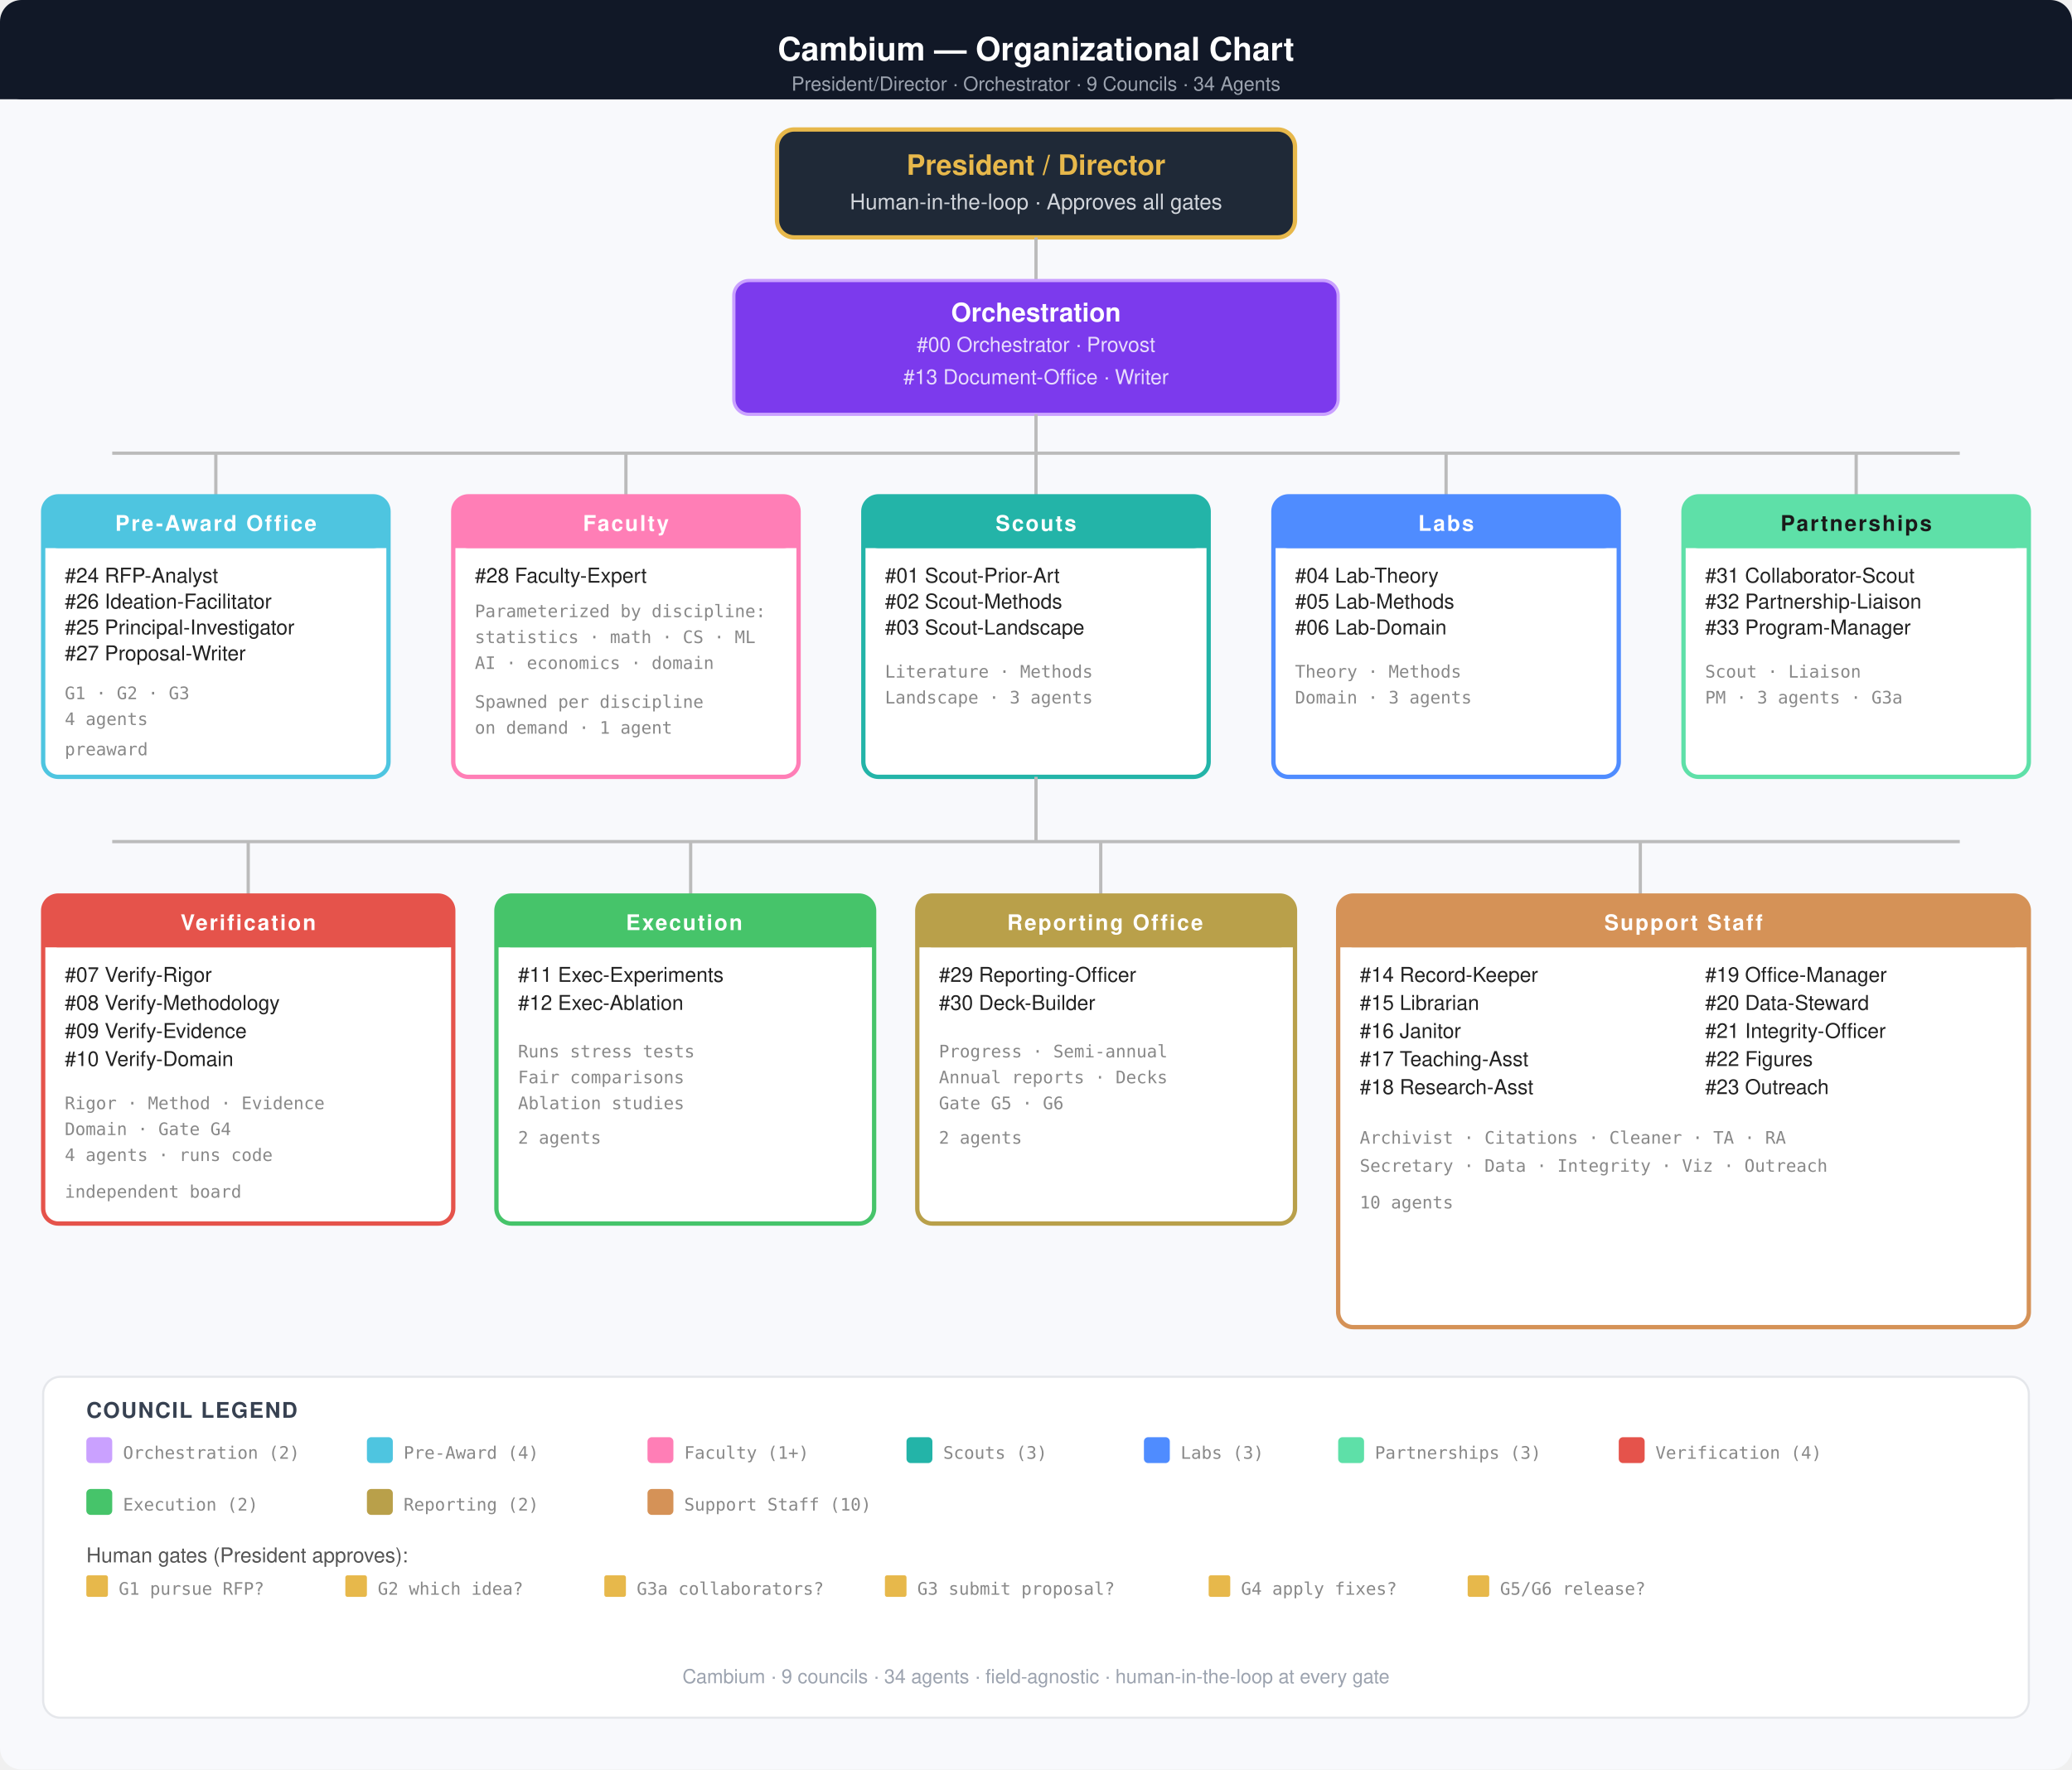
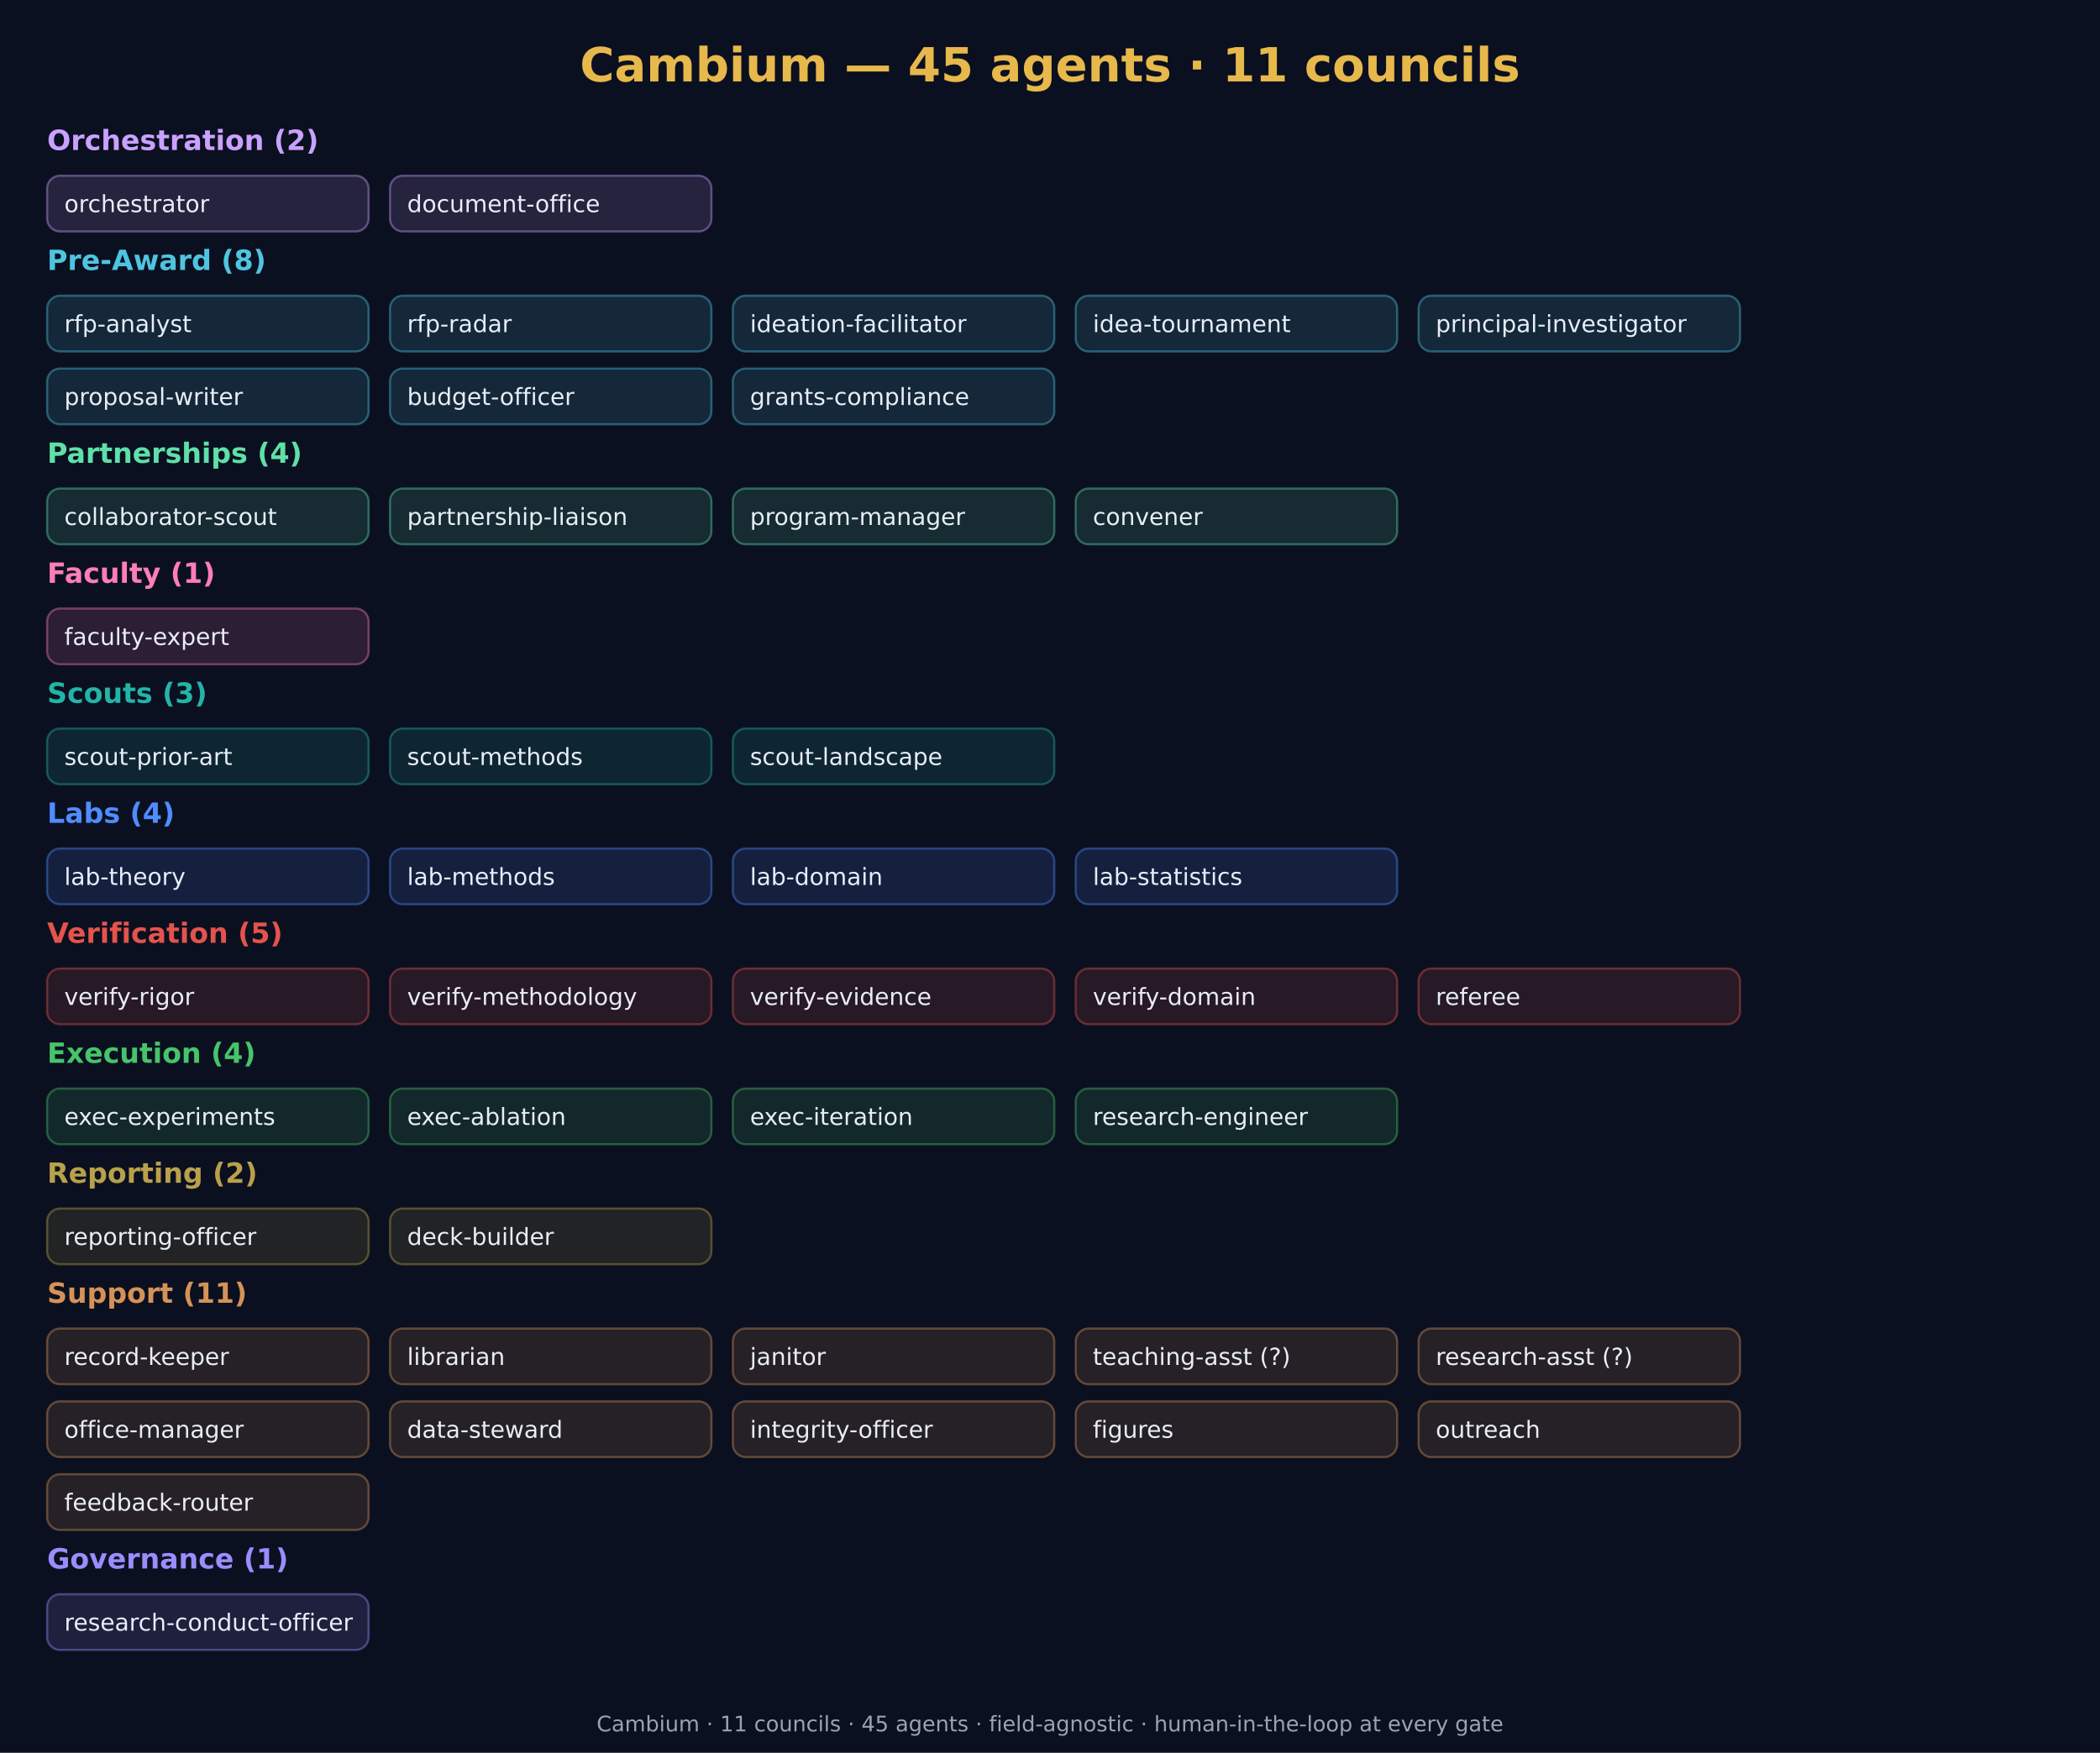
- <svg xmlns="http://www.w3.org/2000/svg" viewBox="0 0 960 820" font-family="-apple-system,BlinkMacSystemFont,'Segoe UI',Helvetica,Arial,sans-serif">
-   <defs>
-     <style>
-       .title   { font-size:17px; font-weight:700; fill:#111; }
-       .sub     { font-size:11px; fill:#555; }
-       .ctitle  { font-size:10px; font-weight:800; letter-spacing:.8px; text-transform:uppercase; }
-       .agent   { font-size:9.5px; fill:#222; }
-       .agentid { font-size:8px; fill:#888; font-family:ui-monospace,monospace; }
-       .boxlbl  { font-size:12px; font-weight:700; fill:#fff; }
-       .boxsub  { font-size:9.5px; fill:rgba(255,255,255,.82); }
-       .connline { stroke:#bbb; stroke-width:1.5; fill:none; }
-     </style>
-   </defs>
-   <rect width="960" height="820" fill="#f8f9fc" rx="10" />
-   <rect x="0" y="0" width="960" height="46" fill="#111827" rx="10" />
-   <rect x="0" y="36" width="960" height="10" fill="#111827" />
-   <text x="480" y="28" text-anchor="middle" font-size="15" font-weight="700" fill="#fff">Cambium — Organizational Chart</text>
-   <text x="480" y="42" text-anchor="middle" font-size="9" fill="#9ca3af">President/Director · Orchestrator · 9 Councils · 34 Agents</text>
-   <rect x="360" y="60" width="240" height="50" rx="8" fill="#1f2937" stroke="#e7b84b" stroke-width="2" />
-   <text x="480" y="81" text-anchor="middle" font-size="13" font-weight="800" fill="#e7b84b">President / Director</text>
-   <text x="480" y="97" text-anchor="middle" font-size="10" fill="#d1d5db">Human-in-the-loop · Approves all gates</text>
-   <line x1="480" y1="110" x2="480" y2="130" class="connline" />
-   <rect x="340" y="130" width="280" height="62" rx="7" fill="#7c3aed" stroke="#caa1ff" stroke-width="1.5" />
-   <text x="480" y="149" text-anchor="middle" class="boxlbl">Orchestration</text>
-   <text x="480" y="163" text-anchor="middle" class="boxsub">#00 Orchestrator · Provost</text>
-   <text x="480" y="178" text-anchor="middle" class="boxsub">#13 Document-Office · Writer</text>
-   <line x1="480" y1="192" x2="480" y2="210" class="connline" />
-   <line x1="52" y1="210" x2="908" y2="210" class="connline" />
-   <line x1="100" y1="210" x2="100" y2="230" class="connline" />
-   <rect x="20" y="230" width="160" height="130" rx="7" fill="#fff" stroke="#4ec5e0" stroke-width="2" />
-   <rect x="20" y="230" width="160" height="24" rx="7" fill="#4ec5e0" />
-   <rect x="20" y="244" width="160" height="10" fill="#4ec5e0" />
-   <text x="100" y="246" text-anchor="middle" class="ctitle" fill="#fff">Pre-Award Office</text>
-   <text x="30" y="270" class="agent">#24 RFP-Analyst</text>
-   <text x="30" y="282" class="agent">#26 Ideation-Facilitator</text>
-   <text x="30" y="294" class="agent">#25 Principal-Investigator</text>
-   <text x="30" y="306" class="agent">#27 Proposal-Writer</text>
-   <text x="30" y="324" class="agentid">G1 · G2 · G3</text>
-   <text x="30" y="336" class="agentid">4 agents</text>
-   <text x="30" y="350" class="agentid">preaward</text>
-   <line x1="290" y1="210" x2="290" y2="230" class="connline" />
-   <rect x="210" y="230" width="160" height="130" rx="7" fill="#fff" stroke="#ff7eb6" stroke-width="2" />
-   <rect x="210" y="230" width="160" height="24" rx="7" fill="#ff7eb6" />
-   <rect x="210" y="244" width="160" height="10" fill="#ff7eb6" />
-   <text x="290" y="246" text-anchor="middle" class="ctitle" fill="#fff">Faculty</text>
-   <text x="220" y="270" class="agent">#28 Faculty-Expert</text>
-   <text x="220" y="286" class="agentid">Parameterized by discipline:</text>
-   <text x="220" y="298" class="agentid">statistics · math · CS · ML</text>
-   <text x="220" y="310" class="agentid">AI · economics · domain</text>
-   <text x="220" y="328" class="agentid">Spawned per discipline</text>
-   <text x="220" y="340" class="agentid">on demand · 1 agent</text>
-   <line x1="480" y1="210" x2="480" y2="230" class="connline" />
-   <rect x="400" y="230" width="160" height="130" rx="7" fill="#fff" stroke="#23b4a8" stroke-width="2" />
-   <rect x="400" y="230" width="160" height="24" rx="7" fill="#23b4a8" />
-   <rect x="400" y="244" width="160" height="10" fill="#23b4a8" />
-   <text x="480" y="246" text-anchor="middle" class="ctitle" fill="#fff">Scouts</text>
-   <text x="410" y="270" class="agent">#01 Scout-Prior-Art</text>
-   <text x="410" y="282" class="agent">#02 Scout-Methods</text>
-   <text x="410" y="294" class="agent">#03 Scout-Landscape</text>
-   <text x="410" y="314" class="agentid">Literature · Methods</text>
-   <text x="410" y="326" class="agentid">Landscape · 3 agents</text>
-   <line x1="670" y1="210" x2="670" y2="230" class="connline" />
-   <rect x="590" y="230" width="160" height="130" rx="7" fill="#fff" stroke="#4f8cff" stroke-width="2" />
-   <rect x="590" y="230" width="160" height="24" rx="7" fill="#4f8cff" />
-   <rect x="590" y="244" width="160" height="10" fill="#4f8cff" />
-   <text x="670" y="246" text-anchor="middle" class="ctitle" fill="#fff">Labs</text>
-   <text x="600" y="270" class="agent">#04 Lab-Theory</text>
-   <text x="600" y="282" class="agent">#05 Lab-Methods</text>
-   <text x="600" y="294" class="agent">#06 Lab-Domain</text>
-   <text x="600" y="314" class="agentid">Theory · Methods</text>
-   <text x="600" y="326" class="agentid">Domain · 3 agents</text>
-   <line x1="860" y1="210" x2="860" y2="230" class="connline" />
-   <rect x="780" y="230" width="160" height="130" rx="7" fill="#fff" stroke="#5ee0a8" stroke-width="2" />
-   <rect x="780" y="230" width="160" height="24" rx="7" fill="#5ee0a8" />
-   <rect x="780" y="244" width="160" height="10" fill="#5ee0a8" />
-   <text x="860" y="246" text-anchor="middle" class="ctitle" fill="#1a1a1a">Partnerships</text>
-   <text x="790" y="270" class="agent">#31 Collaborator-Scout</text>
-   <text x="790" y="282" class="agent">#32 Partnership-Liaison</text>
-   <text x="790" y="294" class="agent">#33 Program-Manager</text>
-   <text x="790" y="314" class="agentid">Scout · Liaison</text>
-   <text x="790" y="326" class="agentid">PM · 3 agents · G3a</text>
-   <line x1="52" y1="390" x2="908" y2="390" class="connline" />
-   <line x1="480" y1="360" x2="480" y2="390" class="connline" />
-   <line x1="115" y1="390" x2="115" y2="415" class="connline" />
-   <rect x="20" y="415" width="190" height="152" rx="7" fill="#fff" stroke="#e5534b" stroke-width="2" />
-   <rect x="20" y="415" width="190" height="24" rx="7" fill="#e5534b" />
-   <rect x="20" y="429" width="190" height="10" fill="#e5534b" />
-   <text x="115" y="431" text-anchor="middle" class="ctitle" fill="#fff">Verification</text>
-   <text x="30" y="455" class="agent">#07 Verify-Rigor</text>
-   <text x="30" y="468" class="agent">#08 Verify-Methodology</text>
-   <text x="30" y="481" class="agent">#09 Verify-Evidence</text>
-   <text x="30" y="494" class="agent">#10 Verify-Domain</text>
-   <text x="30" y="514" class="agentid">Rigor · Method · Evidence</text>
-   <text x="30" y="526" class="agentid">Domain · Gate G4</text>
-   <text x="30" y="538" class="agentid">4 agents · runs code</text>
-   <text x="30" y="555" class="agentid">independent board</text>
-   <line x1="320" y1="390" x2="320" y2="415" class="connline" />
-   <rect x="230" y="415" width="175" height="152" rx="7" fill="#fff" stroke="#46c46a" stroke-width="2" />
-   <rect x="230" y="415" width="175" height="24" rx="7" fill="#46c46a" />
-   <rect x="230" y="429" width="175" height="10" fill="#46c46a" />
-   <text x="317" y="431" text-anchor="middle" class="ctitle" fill="#fff">Execution</text>
-   <text x="240" y="455" class="agent">#11 Exec-Experiments</text>
-   <text x="240" y="468" class="agent">#12 Exec-Ablation</text>
-   <text x="240" y="490" class="agentid">Runs stress tests</text>
-   <text x="240" y="502" class="agentid">Fair comparisons</text>
-   <text x="240" y="514" class="agentid">Ablation studies</text>
-   <text x="240" y="530" class="agentid">2 agents</text>
-   <line x1="510" y1="390" x2="510" y2="415" class="connline" />
-   <rect x="425" y="415" width="175" height="152" rx="7" fill="#fff" stroke="#b9a04a" stroke-width="2" />
-   <rect x="425" y="415" width="175" height="24" rx="7" fill="#b9a04a" />
-   <rect x="425" y="429" width="175" height="10" fill="#b9a04a" />
-   <text x="512" y="431" text-anchor="middle" class="ctitle" fill="#fff">Reporting Office</text>
-   <text x="435" y="455" class="agent">#29 Reporting-Officer</text>
-   <text x="435" y="468" class="agent">#30 Deck-Builder</text>
-   <text x="435" y="490" class="agentid">Progress · Semi-annual</text>
-   <text x="435" y="502" class="agentid">Annual reports · Decks</text>
-   <text x="435" y="514" class="agentid">Gate G5 · G6</text>
-   <text x="435" y="530" class="agentid">2 agents</text>
-   <line x1="760" y1="390" x2="760" y2="415" class="connline" />
-   <rect x="620" y="415" width="320" height="200" rx="7" fill="#fff" stroke="#d59257" stroke-width="2" />
-   <rect x="620" y="415" width="320" height="24" rx="7" fill="#d59257" />
-   <rect x="620" y="429" width="320" height="10" fill="#d59257" />
-   <text x="780" y="431" text-anchor="middle" class="ctitle" fill="#fff">Support Staff</text>
-   <text x="630" y="455" class="agent">#14 Record-Keeper</text>
-   <text x="630" y="468" class="agent">#15 Librarian</text>
-   <text x="630" y="481" class="agent">#16 Janitor</text>
-   <text x="630" y="494" class="agent">#17 Teaching-Asst</text>
-   <text x="630" y="507" class="agent">#18 Research-Asst</text>
-   <text x="790" y="455" class="agent">#19 Office-Manager</text>
-   <text x="790" y="468" class="agent">#20 Data-Steward</text>
-   <text x="790" y="481" class="agent">#21 Integrity-Officer</text>
-   <text x="790" y="494" class="agent">#22 Figures</text>
-   <text x="790" y="507" class="agent">#23 Outreach</text>
-   <text x="630" y="530" class="agentid">Archivist · Citations · Cleaner · TA · RA</text>
-   <text x="630" y="543" class="agentid">Secretary · Data · Integrity · Viz · Outreach</text>
-   <text x="630" y="560" class="agentid">10 agents</text>
-   <rect x="20" y="638" width="920" height="158" rx="8" fill="#fff" stroke="#e5e7eb" stroke-width="1" />
-   <text x="40" y="657" font-size="10" font-weight="700" fill="#374151" letter-spacing=".6px">COUNCIL LEGEND</text>
-   <rect x="40" y="666" width="12" height="12" rx="2" fill="#caa1ff" />
-   <text x="57" y="676" class="agentid" fill="#333">Orchestration (2)</text>
-   <rect x="170" y="666" width="12" height="12" rx="2" fill="#4ec5e0" />
-   <text x="187" y="676" class="agentid" fill="#333">Pre-Award (4)</text>
-   <rect x="300" y="666" width="12" height="12" rx="2" fill="#ff7eb6" />
-   <text x="317" y="676" class="agentid" fill="#333">Faculty (1+)</text>
-   <rect x="420" y="666" width="12" height="12" rx="2" fill="#23b4a8" />
-   <text x="437" y="676" class="agentid" fill="#333">Scouts (3)</text>
-   <rect x="530" y="666" width="12" height="12" rx="2" fill="#4f8cff" />
-   <text x="547" y="676" class="agentid" fill="#333">Labs (3)</text>
-   <rect x="620" y="666" width="12" height="12" rx="2" fill="#5ee0a8" />
-   <text x="637" y="676" class="agentid" fill="#333">Partnerships (3)</text>
-   <rect x="750" y="666" width="12" height="12" rx="2" fill="#e5534b" />
-   <text x="767" y="676" class="agentid" fill="#333">Verification (4)</text>
-   <rect x="40" y="690" width="12" height="12" rx="2" fill="#46c46a" />
-   <text x="57" y="700" class="agentid" fill="#333">Execution (2)</text>
-   <rect x="170" y="690" width="12" height="12" rx="2" fill="#b9a04a" />
-   <text x="187" y="700" class="agentid" fill="#333">Reporting (2)</text>
-   <rect x="300" y="690" width="12" height="12" rx="2" fill="#d59257" />
-   <text x="317" y="700" class="agentid" fill="#333">Support Staff (10)</text>
-   <text x="40" y="724" font-size="9.5" fill="#555">Human gates (President approves):</text>
-   <rect x="40" y="730" width="10" height="10" fill="#e7b84b" rx="1" />
-   <text x="55" y="739" class="agentid" fill="#333">G1 pursue RFP?</text>
-   <rect x="160" y="730" width="10" height="10" fill="#e7b84b" rx="1" />
-   <text x="175" y="739" class="agentid" fill="#333">G2 which idea?</text>
-   <rect x="280" y="730" width="10" height="10" fill="#e7b84b" rx="1" />
-   <text x="295" y="739" class="agentid" fill="#333">G3a collaborators?</text>
-   <rect x="410" y="730" width="10" height="10" fill="#e7b84b" rx="1" />
-   <text x="425" y="739" class="agentid" fill="#333">G3 submit proposal?</text>
-   <rect x="560" y="730" width="10" height="10" fill="#e7b84b" rx="1" />
-   <text x="575" y="739" class="agentid" fill="#333">G4 apply fixes?</text>
-   <rect x="680" y="730" width="10" height="10" fill="#e7b84b" rx="1" />
-   <text x="695" y="739" class="agentid" fill="#333">G5/G6 release?</text>
-   <text x="480" y="780" text-anchor="middle" font-size="9" fill="#9ca3af">Cambium · 9 councils · 34 agents · field-agnostic · human-in-the-loop at every gate</text>
+ <svg xmlns="http://www.w3.org/2000/svg" width="980" height="818" font-family="DejaVu Sans, Arial, sans-serif">
+   <rect width="980" height="818" fill="#0b1020" />
+   <text x="490" y="38" text-anchor="middle" font-size="22" font-weight="700" fill="#e7b84b">Cambium — 45 agents · 11 councils</text>
+   <text x="22" y="70" font-size="13" font-weight="700" fill="#caa1ff">Orchestration (2)</text>
+   <rect x="22" y="82" width="150" height="26" rx="6" fill="#caa1ff22" stroke="#caa1ff66" />
+   <text x="30" y="99" font-size="11" fill="#e8edf7">orchestrator</text>
+   <rect x="182" y="82" width="150" height="26" rx="6" fill="#caa1ff22" stroke="#caa1ff66" />
+   <text x="190" y="99" font-size="11" fill="#e8edf7">document-office</text>
+   <text x="22" y="126" font-size="13" font-weight="700" fill="#4ec5e0">Pre-Award (8)</text>
+   <rect x="22" y="138" width="150" height="26" rx="6" fill="#4ec5e022" stroke="#4ec5e066" />
+   <text x="30" y="155" font-size="11" fill="#e8edf7">rfp-analyst</text>
+   <rect x="182" y="138" width="150" height="26" rx="6" fill="#4ec5e022" stroke="#4ec5e066" />
+   <text x="190" y="155" font-size="11" fill="#e8edf7">rfp-radar</text>
+   <rect x="342" y="138" width="150" height="26" rx="6" fill="#4ec5e022" stroke="#4ec5e066" />
+   <text x="350" y="155" font-size="11" fill="#e8edf7">ideation-facilitator</text>
+   <rect x="502" y="138" width="150" height="26" rx="6" fill="#4ec5e022" stroke="#4ec5e066" />
+   <text x="510" y="155" font-size="11" fill="#e8edf7">idea-tournament</text>
+   <rect x="662" y="138" width="150" height="26" rx="6" fill="#4ec5e022" stroke="#4ec5e066" />
+   <text x="670" y="155" font-size="11" fill="#e8edf7">principal-investigator</text>
+   <rect x="22" y="172" width="150" height="26" rx="6" fill="#4ec5e022" stroke="#4ec5e066" />
+   <text x="30" y="189" font-size="11" fill="#e8edf7">proposal-writer</text>
+   <rect x="182" y="172" width="150" height="26" rx="6" fill="#4ec5e022" stroke="#4ec5e066" />
+   <text x="190" y="189" font-size="11" fill="#e8edf7">budget-officer</text>
+   <rect x="342" y="172" width="150" height="26" rx="6" fill="#4ec5e022" stroke="#4ec5e066" />
+   <text x="350" y="189" font-size="11" fill="#e8edf7">grants-compliance</text>
+   <text x="22" y="216" font-size="13" font-weight="700" fill="#5ee0a8">Partnerships (4)</text>
+   <rect x="22" y="228" width="150" height="26" rx="6" fill="#5ee0a822" stroke="#5ee0a866" />
+   <text x="30" y="245" font-size="11" fill="#e8edf7">collaborator-scout</text>
+   <rect x="182" y="228" width="150" height="26" rx="6" fill="#5ee0a822" stroke="#5ee0a866" />
+   <text x="190" y="245" font-size="11" fill="#e8edf7">partnership-liaison</text>
+   <rect x="342" y="228" width="150" height="26" rx="6" fill="#5ee0a822" stroke="#5ee0a866" />
+   <text x="350" y="245" font-size="11" fill="#e8edf7">program-manager</text>
+   <rect x="502" y="228" width="150" height="26" rx="6" fill="#5ee0a822" stroke="#5ee0a866" />
+   <text x="510" y="245" font-size="11" fill="#e8edf7">convener</text>
+   <text x="22" y="272" font-size="13" font-weight="700" fill="#ff7eb6">Faculty (1)</text>
+   <rect x="22" y="284" width="150" height="26" rx="6" fill="#ff7eb622" stroke="#ff7eb666" />
+   <text x="30" y="301" font-size="11" fill="#e8edf7">faculty-expert</text>
+   <text x="22" y="328" font-size="13" font-weight="700" fill="#23b4a8">Scouts (3)</text>
+   <rect x="22" y="340" width="150" height="26" rx="6" fill="#23b4a822" stroke="#23b4a866" />
+   <text x="30" y="357" font-size="11" fill="#e8edf7">scout-prior-art</text>
+   <rect x="182" y="340" width="150" height="26" rx="6" fill="#23b4a822" stroke="#23b4a866" />
+   <text x="190" y="357" font-size="11" fill="#e8edf7">scout-methods</text>
+   <rect x="342" y="340" width="150" height="26" rx="6" fill="#23b4a822" stroke="#23b4a866" />
+   <text x="350" y="357" font-size="11" fill="#e8edf7">scout-landscape</text>
+   <text x="22" y="384" font-size="13" font-weight="700" fill="#4f8cff">Labs (4)</text>
+   <rect x="22" y="396" width="150" height="26" rx="6" fill="#4f8cff22" stroke="#4f8cff66" />
+   <text x="30" y="413" font-size="11" fill="#e8edf7">lab-theory</text>
+   <rect x="182" y="396" width="150" height="26" rx="6" fill="#4f8cff22" stroke="#4f8cff66" />
+   <text x="190" y="413" font-size="11" fill="#e8edf7">lab-methods</text>
+   <rect x="342" y="396" width="150" height="26" rx="6" fill="#4f8cff22" stroke="#4f8cff66" />
+   <text x="350" y="413" font-size="11" fill="#e8edf7">lab-domain</text>
+   <rect x="502" y="396" width="150" height="26" rx="6" fill="#4f8cff22" stroke="#4f8cff66" />
+   <text x="510" y="413" font-size="11" fill="#e8edf7">lab-statistics</text>
+   <text x="22" y="440" font-size="13" font-weight="700" fill="#e5534b">Verification (5)</text>
+   <rect x="22" y="452" width="150" height="26" rx="6" fill="#e5534b22" stroke="#e5534b66" />
+   <text x="30" y="469" font-size="11" fill="#e8edf7">verify-rigor</text>
+   <rect x="182" y="452" width="150" height="26" rx="6" fill="#e5534b22" stroke="#e5534b66" />
+   <text x="190" y="469" font-size="11" fill="#e8edf7">verify-methodology</text>
+   <rect x="342" y="452" width="150" height="26" rx="6" fill="#e5534b22" stroke="#e5534b66" />
+   <text x="350" y="469" font-size="11" fill="#e8edf7">verify-evidence</text>
+   <rect x="502" y="452" width="150" height="26" rx="6" fill="#e5534b22" stroke="#e5534b66" />
+   <text x="510" y="469" font-size="11" fill="#e8edf7">verify-domain</text>
+   <rect x="662" y="452" width="150" height="26" rx="6" fill="#e5534b22" stroke="#e5534b66" />
+   <text x="670" y="469" font-size="11" fill="#e8edf7">referee</text>
+   <text x="22" y="496" font-size="13" font-weight="700" fill="#46c46a">Execution (4)</text>
+   <rect x="22" y="508" width="150" height="26" rx="6" fill="#46c46a22" stroke="#46c46a66" />
+   <text x="30" y="525" font-size="11" fill="#e8edf7">exec-experiments</text>
+   <rect x="182" y="508" width="150" height="26" rx="6" fill="#46c46a22" stroke="#46c46a66" />
+   <text x="190" y="525" font-size="11" fill="#e8edf7">exec-ablation</text>
+   <rect x="342" y="508" width="150" height="26" rx="6" fill="#46c46a22" stroke="#46c46a66" />
+   <text x="350" y="525" font-size="11" fill="#e8edf7">exec-iteration</text>
+   <rect x="502" y="508" width="150" height="26" rx="6" fill="#46c46a22" stroke="#46c46a66" />
+   <text x="510" y="525" font-size="11" fill="#e8edf7">research-engineer</text>
+   <text x="22" y="552" font-size="13" font-weight="700" fill="#b9a04a">Reporting (2)</text>
+   <rect x="22" y="564" width="150" height="26" rx="6" fill="#b9a04a22" stroke="#b9a04a66" />
+   <text x="30" y="581" font-size="11" fill="#e8edf7">reporting-officer</text>
+   <rect x="182" y="564" width="150" height="26" rx="6" fill="#b9a04a22" stroke="#b9a04a66" />
+   <text x="190" y="581" font-size="11" fill="#e8edf7">deck-builder</text>
+   <text x="22" y="608" font-size="13" font-weight="700" fill="#d59257">Support (11)</text>
+   <rect x="22" y="620" width="150" height="26" rx="6" fill="#d5925722" stroke="#d5925766" />
+   <text x="30" y="637" font-size="11" fill="#e8edf7">record-keeper</text>
+   <rect x="182" y="620" width="150" height="26" rx="6" fill="#d5925722" stroke="#d5925766" />
+   <text x="190" y="637" font-size="11" fill="#e8edf7">librarian</text>
+   <rect x="342" y="620" width="150" height="26" rx="6" fill="#d5925722" stroke="#d5925766" />
+   <text x="350" y="637" font-size="11" fill="#e8edf7">janitor</text>
+   <rect x="502" y="620" width="150" height="26" rx="6" fill="#d5925722" stroke="#d5925766" />
+   <text x="510" y="637" font-size="11" fill="#e8edf7">teaching-asst (?)</text>
+   <rect x="662" y="620" width="150" height="26" rx="6" fill="#d5925722" stroke="#d5925766" />
+   <text x="670" y="637" font-size="11" fill="#e8edf7">research-asst (?)</text>
+   <rect x="22" y="654" width="150" height="26" rx="6" fill="#d5925722" stroke="#d5925766" />
+   <text x="30" y="671" font-size="11" fill="#e8edf7">office-manager</text>
+   <rect x="182" y="654" width="150" height="26" rx="6" fill="#d5925722" stroke="#d5925766" />
+   <text x="190" y="671" font-size="11" fill="#e8edf7">data-steward</text>
+   <rect x="342" y="654" width="150" height="26" rx="6" fill="#d5925722" stroke="#d5925766" />
+   <text x="350" y="671" font-size="11" fill="#e8edf7">integrity-officer</text>
+   <rect x="502" y="654" width="150" height="26" rx="6" fill="#d5925722" stroke="#d5925766" />
+   <text x="510" y="671" font-size="11" fill="#e8edf7">figures</text>
+   <rect x="662" y="654" width="150" height="26" rx="6" fill="#d5925722" stroke="#d5925766" />
+   <text x="670" y="671" font-size="11" fill="#e8edf7">outreach</text>
+   <rect x="22" y="688" width="150" height="26" rx="6" fill="#d5925722" stroke="#d5925766" />
+   <text x="30" y="705" font-size="11" fill="#e8edf7">feedback-router</text>
+   <text x="22" y="732" font-size="13" font-weight="700" fill="#9b8cff">Governance (1)</text>
+   <rect x="22" y="744" width="150" height="26" rx="6" fill="#9b8cff22" stroke="#9b8cff66" />
+   <text x="30" y="761" font-size="11" fill="#e8edf7">research-conduct-officer</text>
+   <text x="490" y="808" text-anchor="middle" font-size="10" fill="#9ca3af">Cambium · 11 councils · 45 agents · field-agnostic · human-in-the-loop at every gate</text>
</svg>
